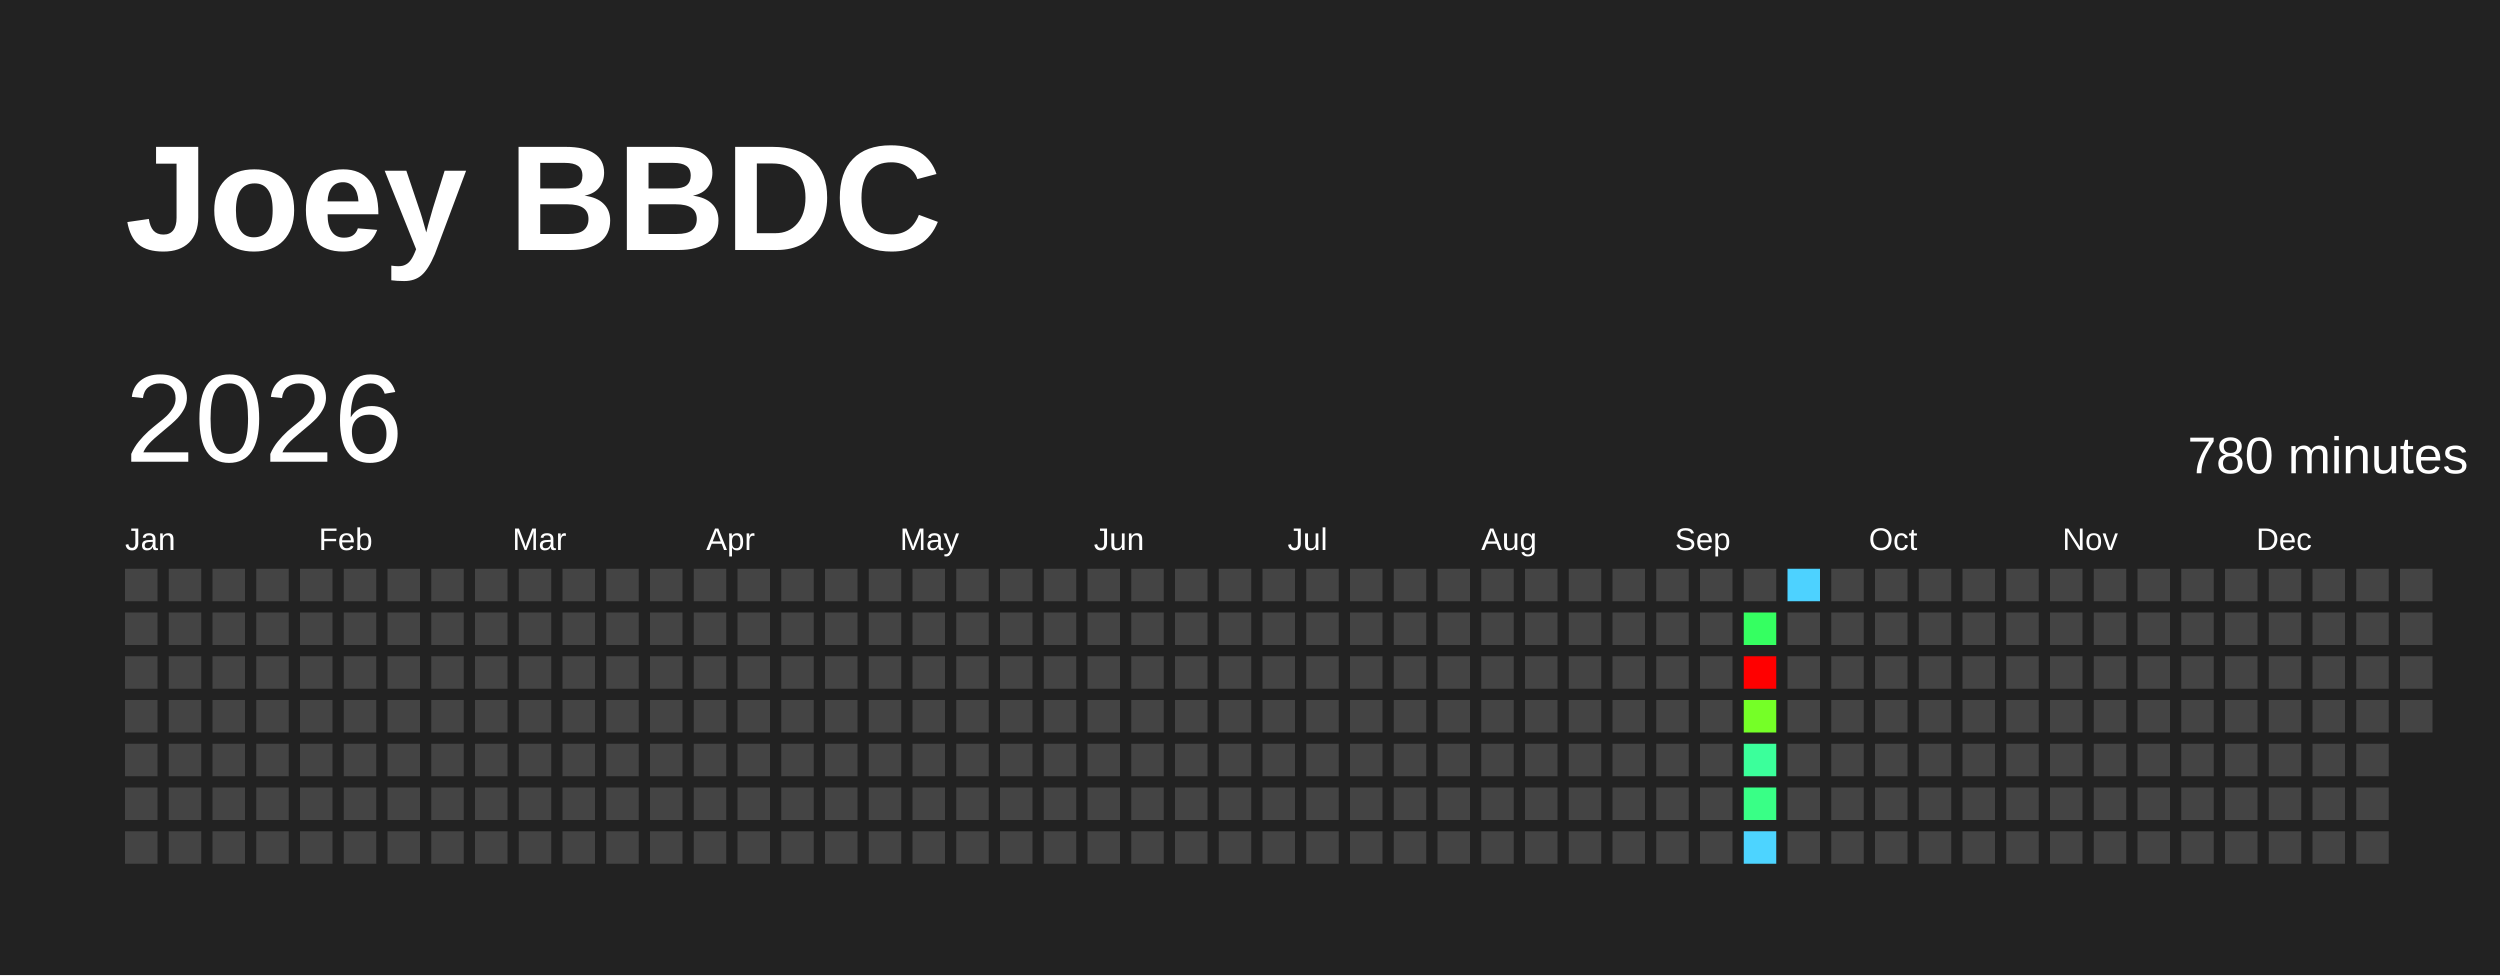
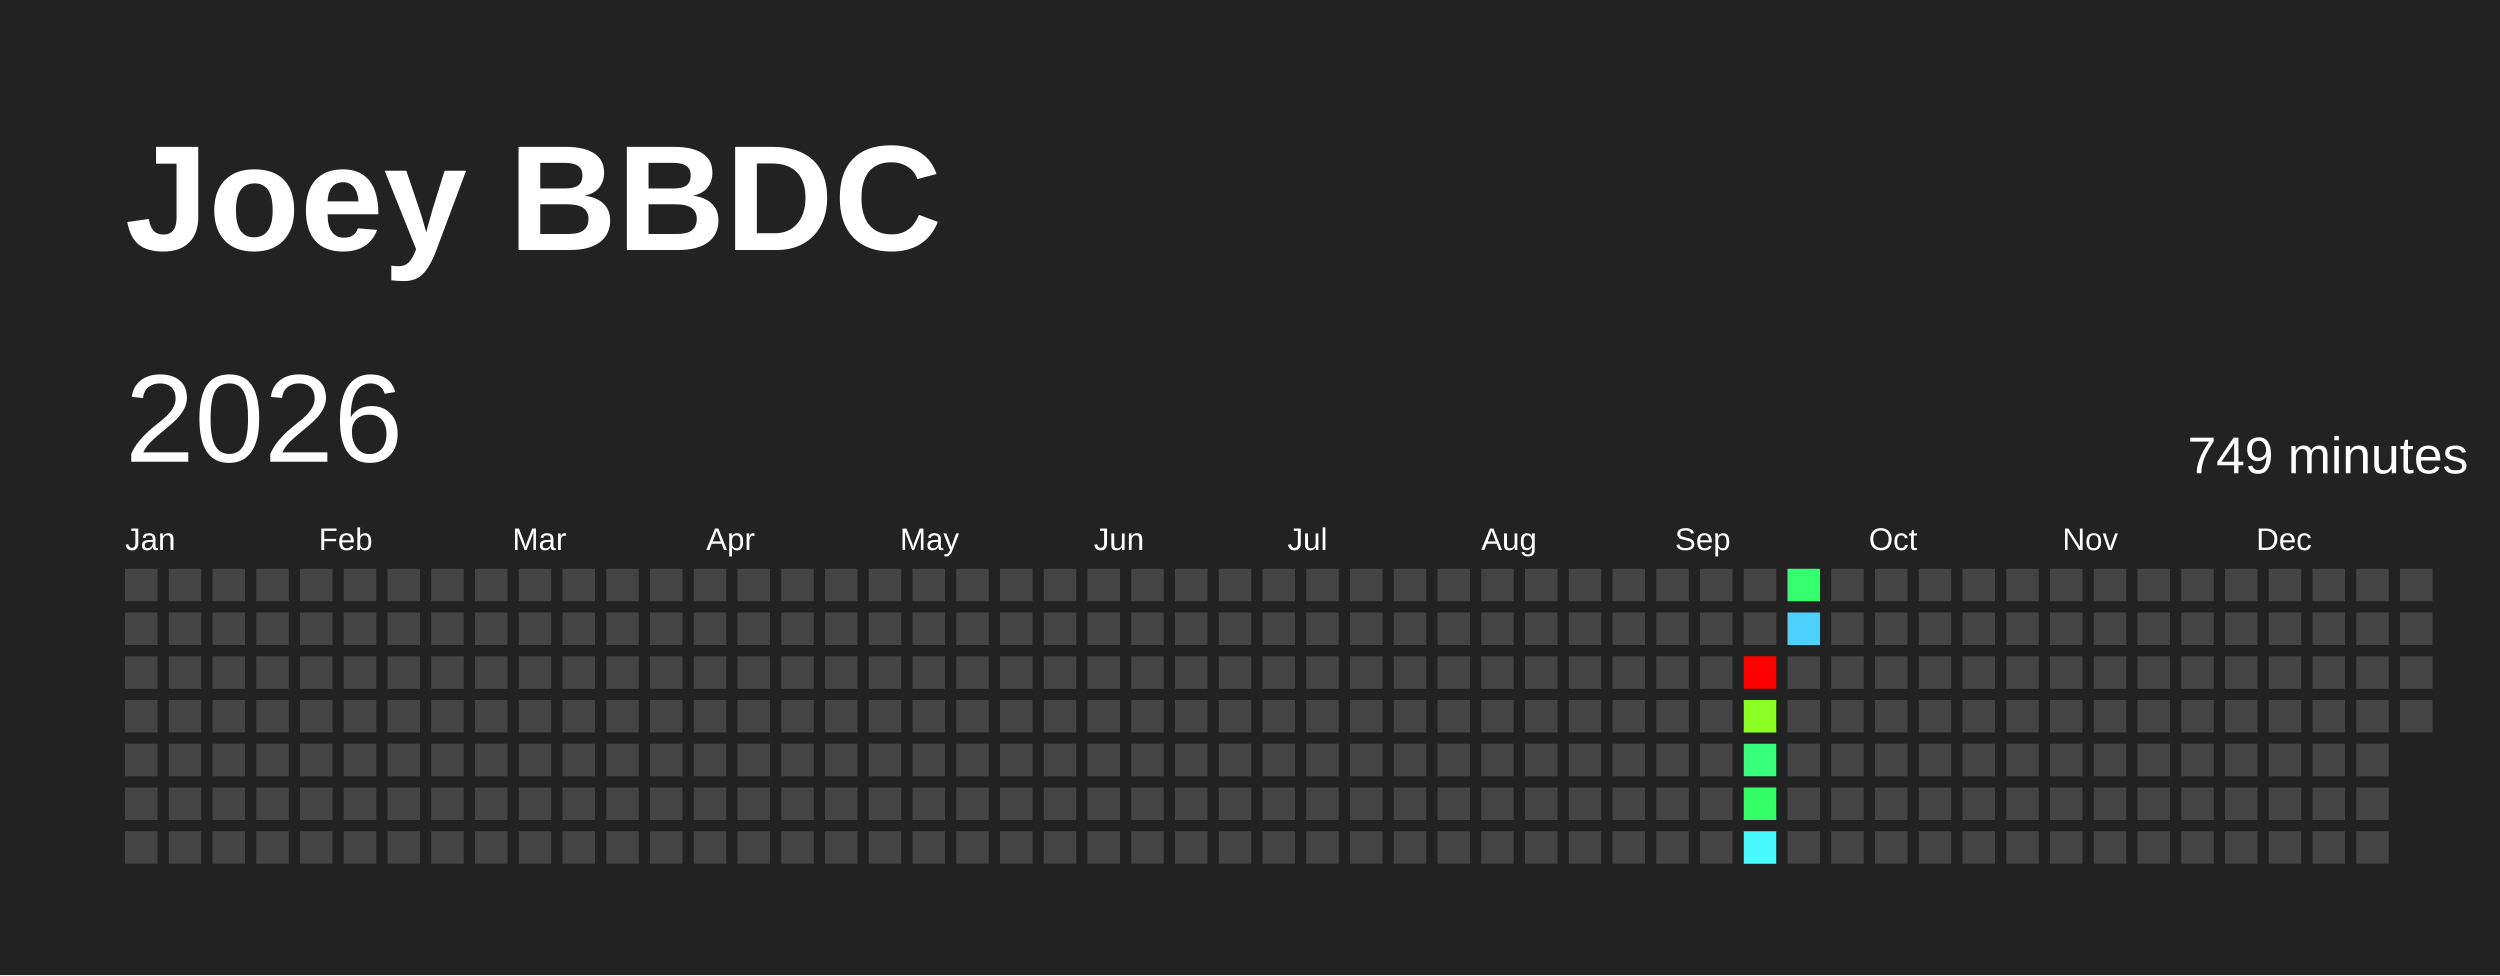
<svg xmlns="http://www.w3.org/2000/svg" baseProfile="full" height="78mm" version="1.1" viewBox="0,0,200,78" width="200mm">
  <defs />
  <rect fill="#222222" height="78" width="200" x="0" y="0" />
  <text fill="#FFFFFF" style="font-size:12px; font-family:Arial; font-weight:bold;" x="10" y="20">Joey BBDC</text>
  <text dominant-baseline="hanging" fill="#FFFFFF" style="font-size:10.0px; font-family:Arial;" x="10" y="30">2026</text>
-   <text dominant-baseline="hanging" fill="#FFFFFF" style="font-size:4.125px; font-family:Arial;" x="175" y="35">780 minutes</text>
+   <text dominant-baseline="hanging" fill="#FFFFFF" style="font-size:4.125px; font-family:Arial;" x="175" y="35">749 minutes</text>
  <text fill="#FFFFFF" style="font-size:2.5px; font-family:Arial" x="10.0" y="44">Jan</text>
  <text fill="#FFFFFF" style="font-size:2.5px; font-family:Arial" x="25.5" y="44">Feb</text>
  <text fill="#FFFFFF" style="font-size:2.5px; font-family:Arial" x="41.0" y="44">Mar</text>
  <text fill="#FFFFFF" style="font-size:2.5px; font-family:Arial" x="56.5" y="44">Apr</text>
  <text fill="#FFFFFF" style="font-size:2.5px; font-family:Arial" x="72.0" y="44">May</text>
  <text fill="#FFFFFF" style="font-size:2.5px; font-family:Arial" x="87.5" y="44">Jun</text>
  <text fill="#FFFFFF" style="font-size:2.5px; font-family:Arial" x="103.0" y="44">Jul</text>
  <text fill="#FFFFFF" style="font-size:2.5px; font-family:Arial" x="118.5" y="44">Aug</text>
  <text fill="#FFFFFF" style="font-size:2.5px; font-family:Arial" x="134.0" y="44">Sep</text>
  <text fill="#FFFFFF" style="font-size:2.5px; font-family:Arial" x="149.5" y="44">Oct</text>
  <text fill="#FFFFFF" style="font-size:2.5px; font-family:Arial" x="165.0" y="44">Nov</text>
  <text fill="#FFFFFF" style="font-size:2.5px; font-family:Arial" x="180.5" y="44">Dec</text>
  <rect fill="#444444" height="2.6" width="2.6" x="10.0" y="45.5" />
  <rect fill="#444444" height="2.6" width="2.6" x="10.0" y="49.0" />
  <rect fill="#444444" height="2.6" width="2.6" x="10.0" y="52.5" />
  <rect fill="#444444" height="2.6" width="2.6" x="10.0" y="56.0" />
  <rect fill="#444444" height="2.6" width="2.6" x="10.0" y="59.5" />
  <rect fill="#444444" height="2.6" width="2.6" x="10.0" y="63.0" />
  <rect fill="#444444" height="2.6" width="2.6" x="10.0" y="66.5" />
  <rect fill="#444444" height="2.6" width="2.6" x="13.5" y="45.5" />
  <rect fill="#444444" height="2.6" width="2.6" x="13.5" y="49.0" />
  <rect fill="#444444" height="2.6" width="2.6" x="13.5" y="52.5" />
  <rect fill="#444444" height="2.6" width="2.6" x="13.5" y="56.0" />
  <rect fill="#444444" height="2.6" width="2.6" x="13.5" y="59.5" />
  <rect fill="#444444" height="2.6" width="2.6" x="13.5" y="63.0" />
  <rect fill="#444444" height="2.6" width="2.6" x="13.5" y="66.5" />
  <rect fill="#444444" height="2.6" width="2.6" x="17.0" y="45.5" />
  <rect fill="#444444" height="2.6" width="2.6" x="17.0" y="49.0" />
  <rect fill="#444444" height="2.6" width="2.6" x="17.0" y="52.5" />
  <rect fill="#444444" height="2.6" width="2.6" x="17.0" y="56.0" />
  <rect fill="#444444" height="2.6" width="2.6" x="17.0" y="59.5" />
  <rect fill="#444444" height="2.6" width="2.6" x="17.0" y="63.0" />
  <rect fill="#444444" height="2.6" width="2.6" x="17.0" y="66.5" />
  <rect fill="#444444" height="2.6" width="2.6" x="20.5" y="45.5" />
  <rect fill="#444444" height="2.6" width="2.6" x="20.5" y="49.0" />
  <rect fill="#444444" height="2.6" width="2.6" x="20.5" y="52.5" />
  <rect fill="#444444" height="2.6" width="2.6" x="20.5" y="56.0" />
  <rect fill="#444444" height="2.6" width="2.6" x="20.5" y="59.5" />
  <rect fill="#444444" height="2.6" width="2.6" x="20.5" y="63.0" />
  <rect fill="#444444" height="2.6" width="2.6" x="20.5" y="66.5" />
  <rect fill="#444444" height="2.6" width="2.6" x="24.0" y="45.5" />
  <rect fill="#444444" height="2.6" width="2.6" x="24.0" y="49.0" />
  <rect fill="#444444" height="2.6" width="2.6" x="24.0" y="52.5" />
  <rect fill="#444444" height="2.6" width="2.6" x="24.0" y="56.0" />
  <rect fill="#444444" height="2.6" width="2.6" x="24.0" y="59.5" />
  <rect fill="#444444" height="2.6" width="2.6" x="24.0" y="63.0" />
  <rect fill="#444444" height="2.6" width="2.6" x="24.0" y="66.5" />
  <rect fill="#444444" height="2.6" width="2.6" x="27.5" y="45.5" />
  <rect fill="#444444" height="2.6" width="2.6" x="27.5" y="49.0" />
  <rect fill="#444444" height="2.6" width="2.6" x="27.5" y="52.5" />
  <rect fill="#444444" height="2.6" width="2.6" x="27.5" y="56.0" />
  <rect fill="#444444" height="2.6" width="2.6" x="27.5" y="59.5" />
  <rect fill="#444444" height="2.6" width="2.6" x="27.5" y="63.0" />
  <rect fill="#444444" height="2.6" width="2.6" x="27.5" y="66.5" />
  <rect fill="#444444" height="2.6" width="2.6" x="31.0" y="45.5" />
  <rect fill="#444444" height="2.6" width="2.6" x="31.0" y="49.0" />
  <rect fill="#444444" height="2.6" width="2.6" x="31.0" y="52.5" />
  <rect fill="#444444" height="2.6" width="2.6" x="31.0" y="56.0" />
  <rect fill="#444444" height="2.6" width="2.6" x="31.0" y="59.5" />
  <rect fill="#444444" height="2.6" width="2.6" x="31.0" y="63.0" />
  <rect fill="#444444" height="2.6" width="2.6" x="31.0" y="66.5" />
  <rect fill="#444444" height="2.6" width="2.6" x="34.5" y="45.5" />
  <rect fill="#444444" height="2.6" width="2.6" x="34.5" y="49.0" />
  <rect fill="#444444" height="2.6" width="2.6" x="34.5" y="52.5" />
  <rect fill="#444444" height="2.6" width="2.6" x="34.5" y="56.0" />
  <rect fill="#444444" height="2.6" width="2.6" x="34.5" y="59.5" />
  <rect fill="#444444" height="2.6" width="2.6" x="34.5" y="63.0" />
  <rect fill="#444444" height="2.6" width="2.6" x="34.5" y="66.5" />
  <rect fill="#444444" height="2.6" width="2.6" x="38.0" y="45.5" />
  <rect fill="#444444" height="2.6" width="2.6" x="38.0" y="49.0" />
  <rect fill="#444444" height="2.6" width="2.6" x="38.0" y="52.5" />
  <rect fill="#444444" height="2.6" width="2.6" x="38.0" y="56.0" />
  <rect fill="#444444" height="2.6" width="2.6" x="38.0" y="59.5" />
  <rect fill="#444444" height="2.6" width="2.6" x="38.0" y="63.0" />
  <rect fill="#444444" height="2.6" width="2.6" x="38.0" y="66.5" />
  <rect fill="#444444" height="2.6" width="2.6" x="41.5" y="45.5" />
  <rect fill="#444444" height="2.6" width="2.6" x="41.5" y="49.0" />
  <rect fill="#444444" height="2.6" width="2.6" x="41.5" y="52.5" />
  <rect fill="#444444" height="2.6" width="2.6" x="41.5" y="56.0" />
  <rect fill="#444444" height="2.6" width="2.6" x="41.5" y="59.5" />
  <rect fill="#444444" height="2.6" width="2.6" x="41.5" y="63.0" />
  <rect fill="#444444" height="2.6" width="2.6" x="41.5" y="66.5" />
  <rect fill="#444444" height="2.6" width="2.6" x="45.0" y="45.5" />
  <rect fill="#444444" height="2.6" width="2.6" x="45.0" y="49.0" />
  <rect fill="#444444" height="2.6" width="2.6" x="45.0" y="52.5" />
  <rect fill="#444444" height="2.6" width="2.6" x="45.0" y="56.0" />
  <rect fill="#444444" height="2.6" width="2.6" x="45.0" y="59.5" />
  <rect fill="#444444" height="2.6" width="2.6" x="45.0" y="63.0" />
  <rect fill="#444444" height="2.6" width="2.6" x="45.0" y="66.5" />
  <rect fill="#444444" height="2.6" width="2.6" x="48.5" y="45.5" />
  <rect fill="#444444" height="2.6" width="2.6" x="48.5" y="49.0" />
  <rect fill="#444444" height="2.6" width="2.6" x="48.5" y="52.5" />
  <rect fill="#444444" height="2.6" width="2.6" x="48.5" y="56.0" />
  <rect fill="#444444" height="2.6" width="2.6" x="48.5" y="59.5" />
  <rect fill="#444444" height="2.6" width="2.6" x="48.5" y="63.0" />
  <rect fill="#444444" height="2.6" width="2.6" x="48.5" y="66.5" />
  <rect fill="#444444" height="2.6" width="2.6" x="52.0" y="45.5" />
  <rect fill="#444444" height="2.6" width="2.6" x="52.0" y="49.0" />
  <rect fill="#444444" height="2.6" width="2.6" x="52.0" y="52.5" />
  <rect fill="#444444" height="2.6" width="2.6" x="52.0" y="56.0" />
  <rect fill="#444444" height="2.6" width="2.6" x="52.0" y="59.5" />
  <rect fill="#444444" height="2.6" width="2.6" x="52.0" y="63.0" />
  <rect fill="#444444" height="2.6" width="2.6" x="52.0" y="66.5" />
  <rect fill="#444444" height="2.6" width="2.6" x="55.5" y="45.5" />
  <rect fill="#444444" height="2.6" width="2.6" x="55.5" y="49.0" />
  <rect fill="#444444" height="2.6" width="2.6" x="55.5" y="52.5" />
  <rect fill="#444444" height="2.6" width="2.6" x="55.5" y="56.0" />
  <rect fill="#444444" height="2.6" width="2.6" x="55.5" y="59.5" />
  <rect fill="#444444" height="2.6" width="2.6" x="55.5" y="63.0" />
  <rect fill="#444444" height="2.6" width="2.6" x="55.5" y="66.5" />
  <rect fill="#444444" height="2.6" width="2.6" x="59.0" y="45.5" />
  <rect fill="#444444" height="2.6" width="2.6" x="59.0" y="49.0" />
  <rect fill="#444444" height="2.6" width="2.6" x="59.0" y="52.5" />
  <rect fill="#444444" height="2.6" width="2.6" x="59.0" y="56.0" />
  <rect fill="#444444" height="2.6" width="2.6" x="59.0" y="59.5" />
  <rect fill="#444444" height="2.6" width="2.6" x="59.0" y="63.0" />
  <rect fill="#444444" height="2.6" width="2.6" x="59.0" y="66.5" />
  <rect fill="#444444" height="2.6" width="2.6" x="62.5" y="45.5" />
  <rect fill="#444444" height="2.6" width="2.6" x="62.5" y="49.0" />
  <rect fill="#444444" height="2.6" width="2.6" x="62.5" y="52.5" />
  <rect fill="#444444" height="2.6" width="2.6" x="62.5" y="56.0" />
  <rect fill="#444444" height="2.6" width="2.6" x="62.5" y="59.5" />
  <rect fill="#444444" height="2.6" width="2.6" x="62.5" y="63.0" />
  <rect fill="#444444" height="2.6" width="2.6" x="62.5" y="66.5" />
  <rect fill="#444444" height="2.6" width="2.6" x="66.0" y="45.5" />
  <rect fill="#444444" height="2.6" width="2.6" x="66.0" y="49.0" />
  <rect fill="#444444" height="2.6" width="2.6" x="66.0" y="52.5" />
  <rect fill="#444444" height="2.6" width="2.6" x="66.0" y="56.0" />
  <rect fill="#444444" height="2.6" width="2.6" x="66.0" y="59.5" />
  <rect fill="#444444" height="2.6" width="2.6" x="66.0" y="63.0" />
  <rect fill="#444444" height="2.6" width="2.6" x="66.0" y="66.5" />
  <rect fill="#444444" height="2.6" width="2.6" x="69.5" y="45.5" />
  <rect fill="#444444" height="2.6" width="2.6" x="69.5" y="49.0" />
  <rect fill="#444444" height="2.6" width="2.6" x="69.5" y="52.5" />
  <rect fill="#444444" height="2.6" width="2.6" x="69.5" y="56.0" />
  <rect fill="#444444" height="2.6" width="2.6" x="69.5" y="59.5" />
  <rect fill="#444444" height="2.6" width="2.6" x="69.5" y="63.0" />
  <rect fill="#444444" height="2.6" width="2.6" x="69.5" y="66.5" />
  <rect fill="#444444" height="2.6" width="2.6" x="73.0" y="45.5" />
  <rect fill="#444444" height="2.6" width="2.6" x="73.0" y="49.0" />
  <rect fill="#444444" height="2.6" width="2.6" x="73.0" y="52.5" />
  <rect fill="#444444" height="2.6" width="2.6" x="73.0" y="56.0" />
  <rect fill="#444444" height="2.6" width="2.6" x="73.0" y="59.5" />
  <rect fill="#444444" height="2.6" width="2.6" x="73.0" y="63.0" />
  <rect fill="#444444" height="2.6" width="2.6" x="73.0" y="66.5" />
  <rect fill="#444444" height="2.6" width="2.6" x="76.5" y="45.5" />
  <rect fill="#444444" height="2.6" width="2.6" x="76.5" y="49.0" />
  <rect fill="#444444" height="2.6" width="2.6" x="76.5" y="52.5" />
  <rect fill="#444444" height="2.6" width="2.6" x="76.5" y="56.0" />
  <rect fill="#444444" height="2.6" width="2.6" x="76.5" y="59.5" />
  <rect fill="#444444" height="2.6" width="2.6" x="76.5" y="63.0" />
  <rect fill="#444444" height="2.6" width="2.6" x="76.5" y="66.5" />
  <rect fill="#444444" height="2.6" width="2.6" x="80.0" y="45.5" />
  <rect fill="#444444" height="2.6" width="2.6" x="80.0" y="49.0" />
  <rect fill="#444444" height="2.6" width="2.6" x="80.0" y="52.5" />
  <rect fill="#444444" height="2.6" width="2.6" x="80.0" y="56.0" />
  <rect fill="#444444" height="2.6" width="2.6" x="80.0" y="59.5" />
  <rect fill="#444444" height="2.6" width="2.6" x="80.0" y="63.0" />
  <rect fill="#444444" height="2.6" width="2.6" x="80.0" y="66.5" />
  <rect fill="#444444" height="2.6" width="2.6" x="83.5" y="45.5" />
  <rect fill="#444444" height="2.6" width="2.6" x="83.5" y="49.0" />
  <rect fill="#444444" height="2.6" width="2.6" x="83.5" y="52.5" />
  <rect fill="#444444" height="2.6" width="2.6" x="83.5" y="56.0" />
  <rect fill="#444444" height="2.6" width="2.6" x="83.5" y="59.5" />
  <rect fill="#444444" height="2.6" width="2.6" x="83.5" y="63.0" />
  <rect fill="#444444" height="2.6" width="2.6" x="83.5" y="66.5" />
  <rect fill="#444444" height="2.6" width="2.6" x="87.0" y="45.5" />
  <rect fill="#444444" height="2.6" width="2.6" x="87.0" y="49.0" />
  <rect fill="#444444" height="2.6" width="2.6" x="87.0" y="52.5" />
  <rect fill="#444444" height="2.6" width="2.6" x="87.0" y="56.0" />
  <rect fill="#444444" height="2.6" width="2.6" x="87.0" y="59.5" />
  <rect fill="#444444" height="2.6" width="2.6" x="87.0" y="63.0" />
  <rect fill="#444444" height="2.6" width="2.6" x="87.0" y="66.5" />
  <rect fill="#444444" height="2.6" width="2.6" x="90.5" y="45.5" />
  <rect fill="#444444" height="2.6" width="2.6" x="90.5" y="49.0" />
  <rect fill="#444444" height="2.6" width="2.6" x="90.5" y="52.5" />
  <rect fill="#444444" height="2.6" width="2.6" x="90.5" y="56.0" />
  <rect fill="#444444" height="2.6" width="2.6" x="90.5" y="59.5" />
  <rect fill="#444444" height="2.6" width="2.6" x="90.5" y="63.0" />
  <rect fill="#444444" height="2.6" width="2.6" x="90.5" y="66.5" />
  <rect fill="#444444" height="2.6" width="2.6" x="94.0" y="45.5" />
  <rect fill="#444444" height="2.6" width="2.6" x="94.0" y="49.0" />
  <rect fill="#444444" height="2.6" width="2.6" x="94.0" y="52.5" />
  <rect fill="#444444" height="2.6" width="2.6" x="94.0" y="56.0" />
  <rect fill="#444444" height="2.6" width="2.6" x="94.0" y="59.5" />
  <rect fill="#444444" height="2.6" width="2.6" x="94.0" y="63.0" />
  <rect fill="#444444" height="2.6" width="2.6" x="94.0" y="66.5" />
  <rect fill="#444444" height="2.6" width="2.6" x="97.5" y="45.5" />
  <rect fill="#444444" height="2.6" width="2.6" x="97.5" y="49.0" />
  <rect fill="#444444" height="2.6" width="2.6" x="97.5" y="52.5" />
  <rect fill="#444444" height="2.6" width="2.6" x="97.5" y="56.0" />
  <rect fill="#444444" height="2.6" width="2.6" x="97.5" y="59.5" />
  <rect fill="#444444" height="2.6" width="2.6" x="97.5" y="63.0" />
  <rect fill="#444444" height="2.6" width="2.6" x="97.5" y="66.5" />
  <rect fill="#444444" height="2.6" width="2.6" x="101.0" y="45.5" />
  <rect fill="#444444" height="2.6" width="2.6" x="101.0" y="49.0" />
  <rect fill="#444444" height="2.6" width="2.6" x="101.0" y="52.5" />
  <rect fill="#444444" height="2.6" width="2.6" x="101.0" y="56.0" />
  <rect fill="#444444" height="2.6" width="2.6" x="101.0" y="59.5" />
  <rect fill="#444444" height="2.6" width="2.6" x="101.0" y="63.0" />
  <rect fill="#444444" height="2.6" width="2.6" x="101.0" y="66.5" />
  <rect fill="#444444" height="2.6" width="2.6" x="104.5" y="45.5" />
  <rect fill="#444444" height="2.6" width="2.6" x="104.5" y="49.0" />
  <rect fill="#444444" height="2.6" width="2.6" x="104.5" y="52.5" />
  <rect fill="#444444" height="2.6" width="2.6" x="104.5" y="56.0" />
  <rect fill="#444444" height="2.6" width="2.6" x="104.5" y="59.5" />
  <rect fill="#444444" height="2.6" width="2.6" x="104.5" y="63.0" />
  <rect fill="#444444" height="2.6" width="2.6" x="104.5" y="66.5" />
  <rect fill="#444444" height="2.6" width="2.6" x="108.0" y="45.5" />
  <rect fill="#444444" height="2.6" width="2.6" x="108.0" y="49.0" />
  <rect fill="#444444" height="2.6" width="2.6" x="108.0" y="52.5" />
  <rect fill="#444444" height="2.6" width="2.6" x="108.0" y="56.0" />
  <rect fill="#444444" height="2.6" width="2.6" x="108.0" y="59.5" />
  <rect fill="#444444" height="2.6" width="2.6" x="108.0" y="63.0" />
  <rect fill="#444444" height="2.6" width="2.6" x="108.0" y="66.5" />
  <rect fill="#444444" height="2.6" width="2.6" x="111.5" y="45.5" />
  <rect fill="#444444" height="2.6" width="2.6" x="111.5" y="49.0" />
  <rect fill="#444444" height="2.6" width="2.6" x="111.5" y="52.5" />
  <rect fill="#444444" height="2.6" width="2.6" x="111.5" y="56.0" />
  <rect fill="#444444" height="2.6" width="2.6" x="111.5" y="59.5" />
  <rect fill="#444444" height="2.6" width="2.6" x="111.5" y="63.0" />
  <rect fill="#444444" height="2.6" width="2.6" x="111.5" y="66.5" />
  <rect fill="#444444" height="2.6" width="2.6" x="115.0" y="45.5" />
  <rect fill="#444444" height="2.6" width="2.6" x="115.0" y="49.0" />
  <rect fill="#444444" height="2.6" width="2.6" x="115.0" y="52.5" />
  <rect fill="#444444" height="2.6" width="2.6" x="115.0" y="56.0" />
  <rect fill="#444444" height="2.6" width="2.6" x="115.0" y="59.5" />
  <rect fill="#444444" height="2.6" width="2.6" x="115.0" y="63.0" />
  <rect fill="#444444" height="2.6" width="2.6" x="115.0" y="66.5" />
  <rect fill="#444444" height="2.6" width="2.6" x="118.5" y="45.5" />
  <rect fill="#444444" height="2.6" width="2.6" x="118.5" y="49.0" />
  <rect fill="#444444" height="2.6" width="2.6" x="118.5" y="52.5" />
  <rect fill="#444444" height="2.6" width="2.6" x="118.5" y="56.0" />
  <rect fill="#444444" height="2.6" width="2.6" x="118.5" y="59.5" />
  <rect fill="#444444" height="2.6" width="2.6" x="118.5" y="63.0" />
  <rect fill="#444444" height="2.6" width="2.6" x="118.5" y="66.5" />
  <rect fill="#444444" height="2.6" width="2.6" x="122.0" y="45.5" />
  <rect fill="#444444" height="2.6" width="2.6" x="122.0" y="49.0" />
  <rect fill="#444444" height="2.6" width="2.6" x="122.0" y="52.5" />
  <rect fill="#444444" height="2.6" width="2.6" x="122.0" y="56.0" />
  <rect fill="#444444" height="2.6" width="2.6" x="122.0" y="59.5" />
  <rect fill="#444444" height="2.6" width="2.6" x="122.0" y="63.0" />
  <rect fill="#444444" height="2.6" width="2.6" x="122.0" y="66.5" />
  <rect fill="#444444" height="2.6" width="2.6" x="125.5" y="45.5" />
  <rect fill="#444444" height="2.6" width="2.6" x="125.5" y="49.0" />
  <rect fill="#444444" height="2.6" width="2.6" x="125.5" y="52.5" />
  <rect fill="#444444" height="2.6" width="2.6" x="125.5" y="56.0" />
  <rect fill="#444444" height="2.6" width="2.6" x="125.5" y="59.5" />
  <rect fill="#444444" height="2.6" width="2.6" x="125.5" y="63.0" />
  <rect fill="#444444" height="2.6" width="2.6" x="125.5" y="66.5" />
  <rect fill="#444444" height="2.6" width="2.6" x="129.0" y="45.5" />
  <rect fill="#444444" height="2.6" width="2.6" x="129.0" y="49.0" />
  <rect fill="#444444" height="2.6" width="2.6" x="129.0" y="52.5" />
  <rect fill="#444444" height="2.6" width="2.6" x="129.0" y="56.0" />
  <rect fill="#444444" height="2.6" width="2.6" x="129.0" y="59.5" />
  <rect fill="#444444" height="2.6" width="2.6" x="129.0" y="63.0" />
  <rect fill="#444444" height="2.6" width="2.6" x="129.0" y="66.5" />
  <rect fill="#444444" height="2.6" width="2.6" x="132.5" y="45.5" />
  <rect fill="#444444" height="2.6" width="2.6" x="132.5" y="49.0" />
  <rect fill="#444444" height="2.6" width="2.6" x="132.5" y="52.5" />
  <rect fill="#444444" height="2.6" width="2.6" x="132.5" y="56.0" />
  <rect fill="#444444" height="2.6" width="2.6" x="132.5" y="59.5" />
  <rect fill="#444444" height="2.6" width="2.6" x="132.5" y="63.0" />
  <rect fill="#444444" height="2.6" width="2.6" x="132.5" y="66.5" />
  <rect fill="#444444" height="2.6" width="2.6" x="136.0" y="45.5" />
  <rect fill="#444444" height="2.6" width="2.6" x="136.0" y="49.0" />
  <rect fill="#444444" height="2.6" width="2.6" x="136.0" y="52.5" />
  <rect fill="#444444" height="2.6" width="2.6" x="136.0" y="56.0" />
  <rect fill="#444444" height="2.6" width="2.6" x="136.0" y="59.5" />
  <rect fill="#444444" height="2.6" width="2.6" x="136.0" y="63.0" />
  <rect fill="#444444" height="2.6" width="2.6" x="136.0" y="66.5" />
  <rect fill="#444444" height="2.6" width="2.6" x="139.5" y="45.5" />
-   <rect fill="#35ff61" height="2.6" width="2.6" x="139.5" y="49.0" />
+   <rect fill="#444444" height="2.6" width="2.6" x="139.5" y="49.0" />
  <rect fill="red" height="2.6" width="2.6" x="139.5" y="52.5" />
-   <rect fill="#75ff27" height="2.6" width="2.6" x="139.5" y="56.0" />
-   <rect fill="#3bff9b" height="2.6" width="2.6" x="139.5" y="59.5" />
-   <rect fill="#39ff86" height="2.6" width="2.6" x="139.5" y="63.0" />
-   <rect fill="#4dd4ff" height="2.6" width="2.6" x="139.5" y="66.5" />
-   <rect fill="#4dd2ff" height="2.6" width="2.6" x="143.0" y="45.5" />
-   <rect fill="#444444" height="2.6" width="2.6" x="143.0" y="49.0" />
+   <rect fill="#89ff24" height="2.6" width="2.6" x="139.5" y="56.0" />
+   <rect fill="#37ff7c" height="2.6" width="2.6" x="139.5" y="59.5" />
+   <rect fill="#35ff67" height="2.6" width="2.6" x="139.5" y="63.0" />
+   <rect fill="#48f9ff" height="2.6" width="2.6" x="139.5" y="66.5" />
+   <rect fill="#36ff6f" height="2.6" width="2.6" x="143.0" y="45.5" />
+   <rect fill="#4dd2ff" height="2.6" width="2.6" x="143.0" y="49.0" />
  <rect fill="#444444" height="2.6" width="2.6" x="143.0" y="52.5" />
  <rect fill="#444444" height="2.6" width="2.6" x="143.0" y="56.0" />
  <rect fill="#444444" height="2.6" width="2.6" x="143.0" y="59.5" />
  <rect fill="#444444" height="2.6" width="2.6" x="143.0" y="63.0" />
  <rect fill="#444444" height="2.6" width="2.6" x="143.0" y="66.5" />
  <rect fill="#444444" height="2.6" width="2.6" x="146.5" y="45.5" />
  <rect fill="#444444" height="2.6" width="2.6" x="146.5" y="49.0" />
  <rect fill="#444444" height="2.6" width="2.6" x="146.5" y="52.5" />
  <rect fill="#444444" height="2.6" width="2.6" x="146.5" y="56.0" />
  <rect fill="#444444" height="2.6" width="2.6" x="146.5" y="59.5" />
  <rect fill="#444444" height="2.6" width="2.6" x="146.5" y="63.0" />
  <rect fill="#444444" height="2.6" width="2.6" x="146.5" y="66.5" />
  <rect fill="#444444" height="2.6" width="2.6" x="150.0" y="45.5" />
  <rect fill="#444444" height="2.6" width="2.6" x="150.0" y="49.0" />
  <rect fill="#444444" height="2.6" width="2.6" x="150.0" y="52.5" />
  <rect fill="#444444" height="2.6" width="2.6" x="150.0" y="56.0" />
  <rect fill="#444444" height="2.6" width="2.6" x="150.0" y="59.5" />
  <rect fill="#444444" height="2.6" width="2.6" x="150.0" y="63.0" />
  <rect fill="#444444" height="2.6" width="2.6" x="150.0" y="66.5" />
  <rect fill="#444444" height="2.6" width="2.6" x="153.5" y="45.5" />
  <rect fill="#444444" height="2.6" width="2.6" x="153.5" y="49.0" />
  <rect fill="#444444" height="2.6" width="2.6" x="153.5" y="52.5" />
  <rect fill="#444444" height="2.6" width="2.6" x="153.5" y="56.0" />
  <rect fill="#444444" height="2.6" width="2.6" x="153.5" y="59.5" />
  <rect fill="#444444" height="2.6" width="2.6" x="153.5" y="63.0" />
  <rect fill="#444444" height="2.6" width="2.6" x="153.5" y="66.5" />
  <rect fill="#444444" height="2.6" width="2.6" x="157.0" y="45.5" />
  <rect fill="#444444" height="2.6" width="2.6" x="157.0" y="49.0" />
  <rect fill="#444444" height="2.6" width="2.6" x="157.0" y="52.5" />
  <rect fill="#444444" height="2.6" width="2.6" x="157.0" y="56.0" />
  <rect fill="#444444" height="2.6" width="2.6" x="157.0" y="59.5" />
  <rect fill="#444444" height="2.6" width="2.6" x="157.0" y="63.0" />
  <rect fill="#444444" height="2.6" width="2.6" x="157.0" y="66.5" />
  <rect fill="#444444" height="2.6" width="2.6" x="160.5" y="45.5" />
  <rect fill="#444444" height="2.6" width="2.6" x="160.5" y="49.0" />
  <rect fill="#444444" height="2.6" width="2.6" x="160.5" y="52.5" />
  <rect fill="#444444" height="2.6" width="2.6" x="160.5" y="56.0" />
  <rect fill="#444444" height="2.6" width="2.6" x="160.5" y="59.5" />
  <rect fill="#444444" height="2.6" width="2.6" x="160.5" y="63.0" />
  <rect fill="#444444" height="2.6" width="2.6" x="160.5" y="66.5" />
  <rect fill="#444444" height="2.6" width="2.6" x="164.0" y="45.5" />
  <rect fill="#444444" height="2.6" width="2.6" x="164.0" y="49.0" />
  <rect fill="#444444" height="2.6" width="2.6" x="164.0" y="52.5" />
  <rect fill="#444444" height="2.6" width="2.6" x="164.0" y="56.0" />
  <rect fill="#444444" height="2.6" width="2.6" x="164.0" y="59.5" />
  <rect fill="#444444" height="2.6" width="2.6" x="164.0" y="63.0" />
  <rect fill="#444444" height="2.6" width="2.6" x="164.0" y="66.5" />
  <rect fill="#444444" height="2.6" width="2.6" x="167.5" y="45.5" />
  <rect fill="#444444" height="2.6" width="2.6" x="167.5" y="49.0" />
  <rect fill="#444444" height="2.6" width="2.6" x="167.5" y="52.5" />
  <rect fill="#444444" height="2.6" width="2.6" x="167.5" y="56.0" />
  <rect fill="#444444" height="2.6" width="2.6" x="167.5" y="59.5" />
  <rect fill="#444444" height="2.6" width="2.6" x="167.5" y="63.0" />
  <rect fill="#444444" height="2.6" width="2.6" x="167.5" y="66.5" />
  <rect fill="#444444" height="2.6" width="2.6" x="171.0" y="45.5" />
  <rect fill="#444444" height="2.6" width="2.6" x="171.0" y="49.0" />
  <rect fill="#444444" height="2.6" width="2.6" x="171.0" y="52.5" />
  <rect fill="#444444" height="2.6" width="2.6" x="171.0" y="56.0" />
  <rect fill="#444444" height="2.6" width="2.6" x="171.0" y="59.5" />
  <rect fill="#444444" height="2.6" width="2.6" x="171.0" y="63.0" />
  <rect fill="#444444" height="2.6" width="2.6" x="171.0" y="66.5" />
  <rect fill="#444444" height="2.6" width="2.6" x="174.5" y="45.5" />
  <rect fill="#444444" height="2.6" width="2.6" x="174.5" y="49.0" />
  <rect fill="#444444" height="2.6" width="2.6" x="174.5" y="52.5" />
  <rect fill="#444444" height="2.6" width="2.6" x="174.5" y="56.0" />
  <rect fill="#444444" height="2.6" width="2.6" x="174.5" y="59.5" />
  <rect fill="#444444" height="2.6" width="2.6" x="174.5" y="63.0" />
  <rect fill="#444444" height="2.6" width="2.6" x="174.5" y="66.5" />
  <rect fill="#444444" height="2.6" width="2.6" x="178.0" y="45.5" />
  <rect fill="#444444" height="2.6" width="2.6" x="178.0" y="49.0" />
  <rect fill="#444444" height="2.6" width="2.6" x="178.0" y="52.5" />
  <rect fill="#444444" height="2.6" width="2.6" x="178.0" y="56.0" />
  <rect fill="#444444" height="2.6" width="2.6" x="178.0" y="59.5" />
  <rect fill="#444444" height="2.6" width="2.6" x="178.0" y="63.0" />
  <rect fill="#444444" height="2.6" width="2.6" x="178.0" y="66.5" />
  <rect fill="#444444" height="2.6" width="2.6" x="181.5" y="45.5" />
  <rect fill="#444444" height="2.6" width="2.6" x="181.5" y="49.0" />
  <rect fill="#444444" height="2.6" width="2.6" x="181.5" y="52.5" />
  <rect fill="#444444" height="2.6" width="2.6" x="181.5" y="56.0" />
  <rect fill="#444444" height="2.6" width="2.6" x="181.5" y="59.5" />
  <rect fill="#444444" height="2.6" width="2.6" x="181.5" y="63.0" />
  <rect fill="#444444" height="2.6" width="2.6" x="181.5" y="66.5" />
  <rect fill="#444444" height="2.6" width="2.6" x="185.0" y="45.5" />
  <rect fill="#444444" height="2.6" width="2.6" x="185.0" y="49.0" />
  <rect fill="#444444" height="2.6" width="2.6" x="185.0" y="52.5" />
  <rect fill="#444444" height="2.6" width="2.6" x="185.0" y="56.0" />
  <rect fill="#444444" height="2.6" width="2.6" x="185.0" y="59.5" />
  <rect fill="#444444" height="2.6" width="2.6" x="185.0" y="63.0" />
  <rect fill="#444444" height="2.6" width="2.6" x="185.0" y="66.5" />
  <rect fill="#444444" height="2.6" width="2.6" x="188.5" y="45.5" />
  <rect fill="#444444" height="2.6" width="2.6" x="188.5" y="49.0" />
  <rect fill="#444444" height="2.6" width="2.6" x="188.5" y="52.5" />
  <rect fill="#444444" height="2.6" width="2.6" x="188.5" y="56.0" />
  <rect fill="#444444" height="2.6" width="2.6" x="188.5" y="59.5" />
  <rect fill="#444444" height="2.6" width="2.6" x="188.5" y="63.0" />
  <rect fill="#444444" height="2.6" width="2.6" x="188.5" y="66.5" />
  <rect fill="#444444" height="2.6" width="2.6" x="192.0" y="45.5" />
  <rect fill="#444444" height="2.6" width="2.6" x="192.0" y="49.0" />
  <rect fill="#444444" height="2.6" width="2.6" x="192.0" y="52.5" />
  <rect fill="#444444" height="2.6" width="2.6" x="192.0" y="56.0" />
</svg>
